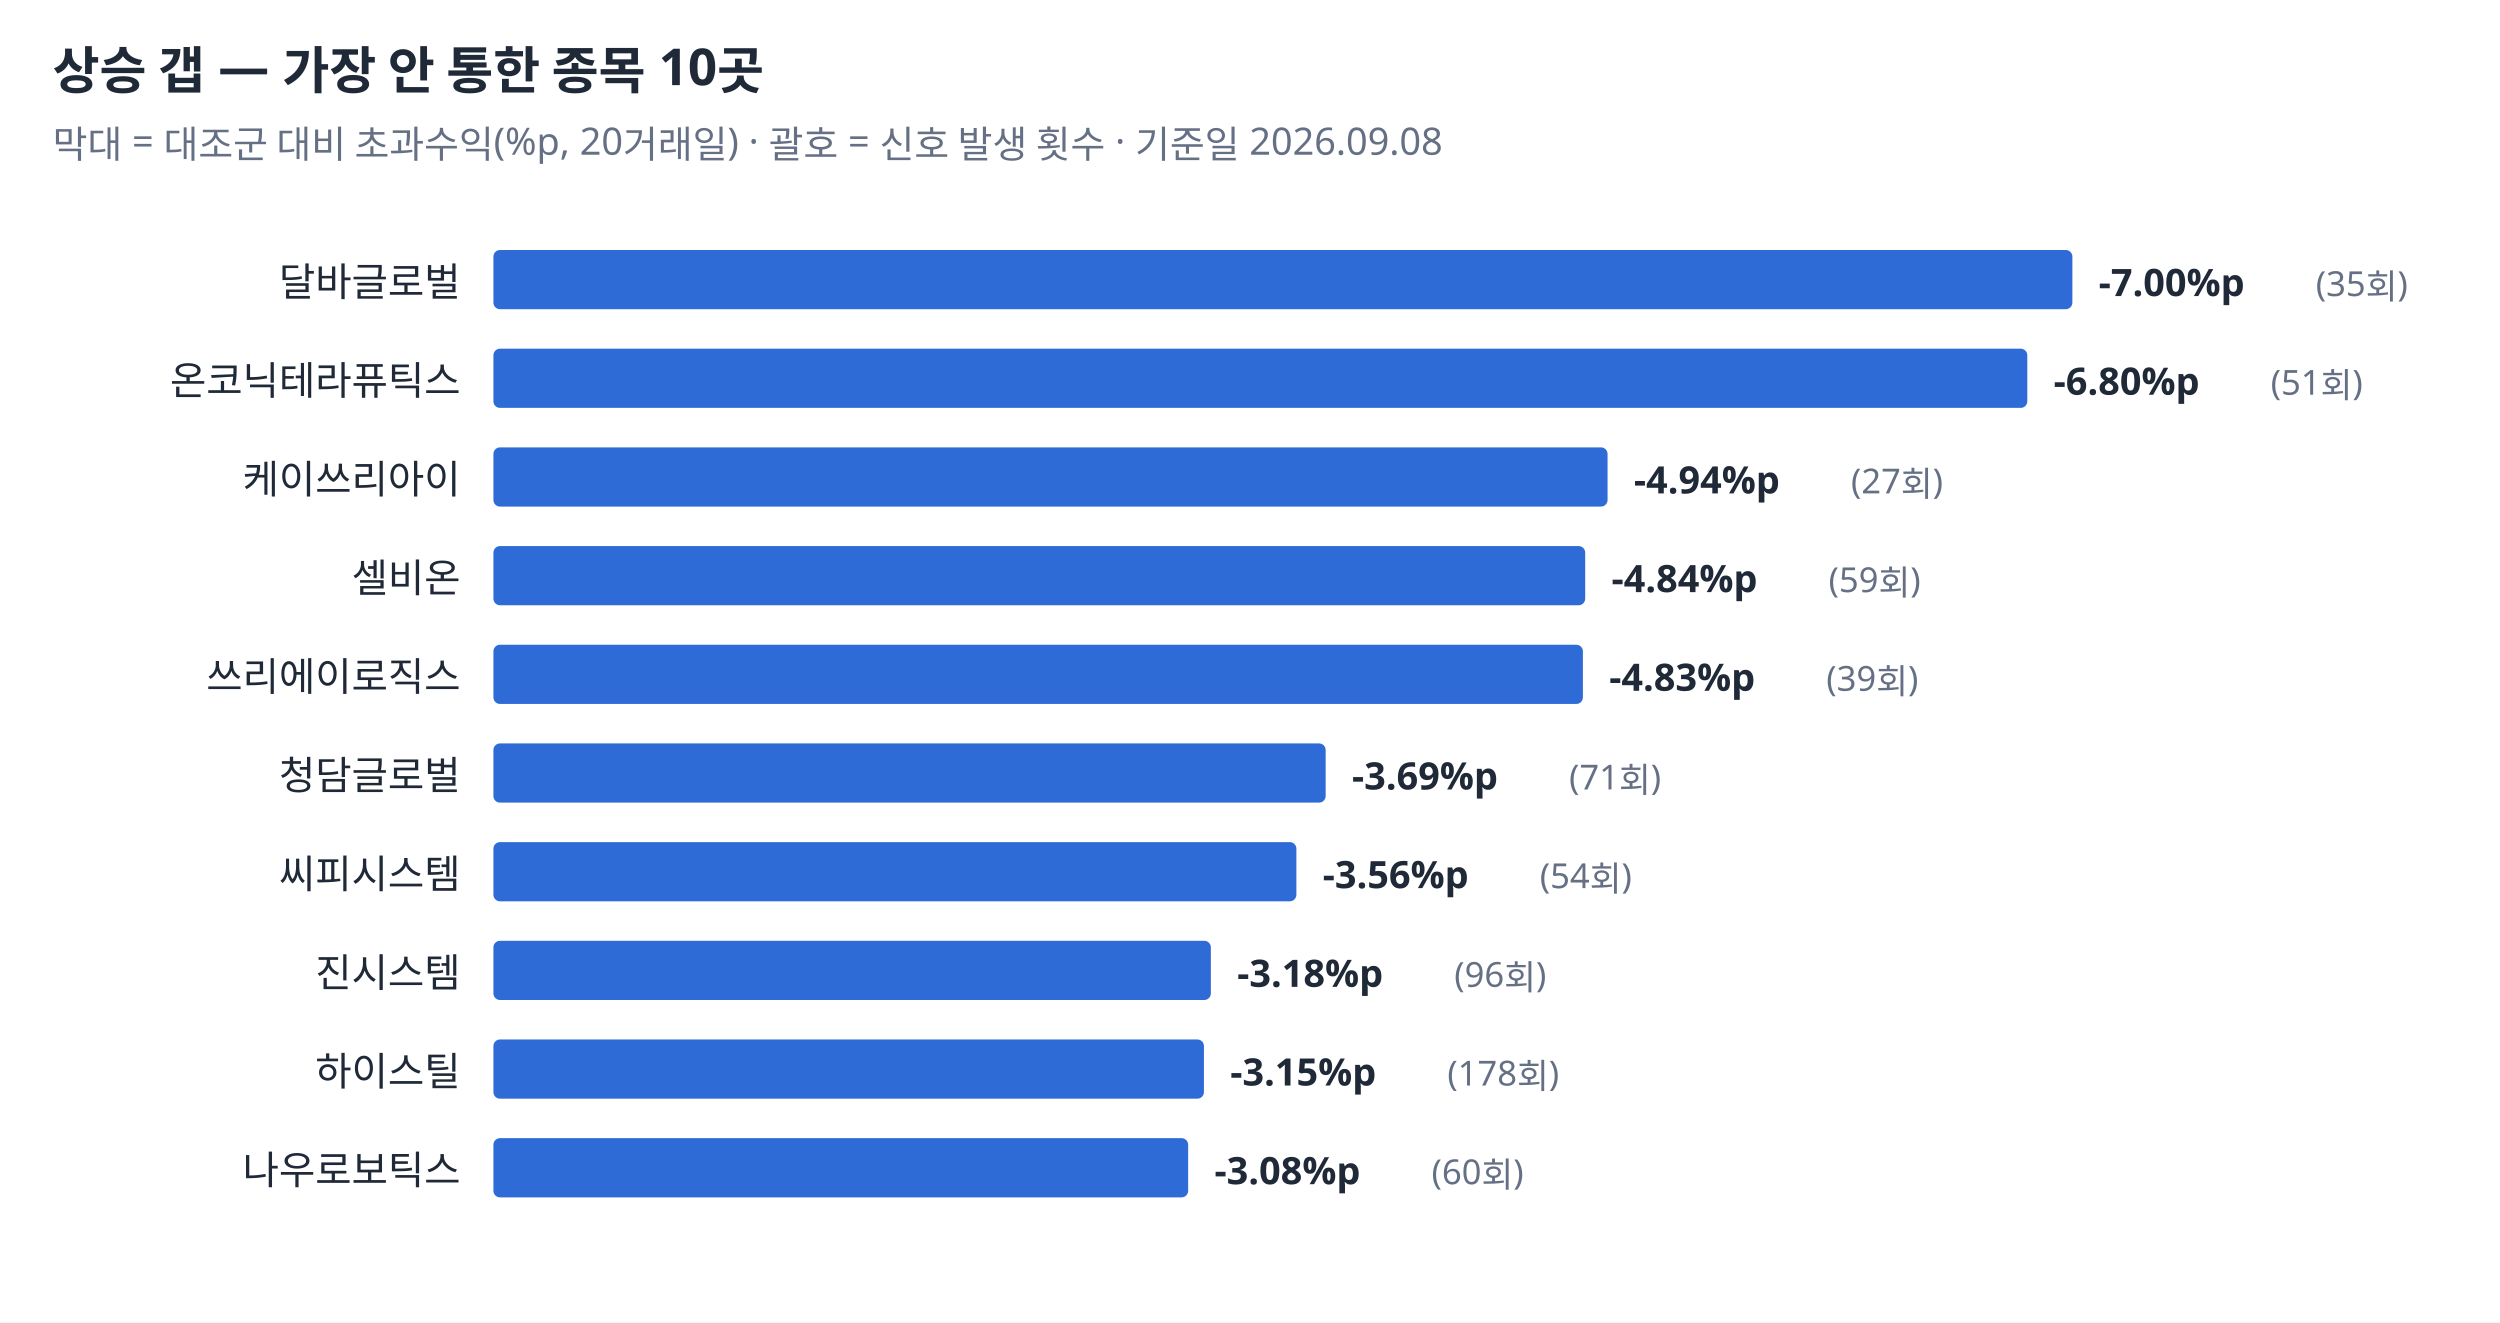
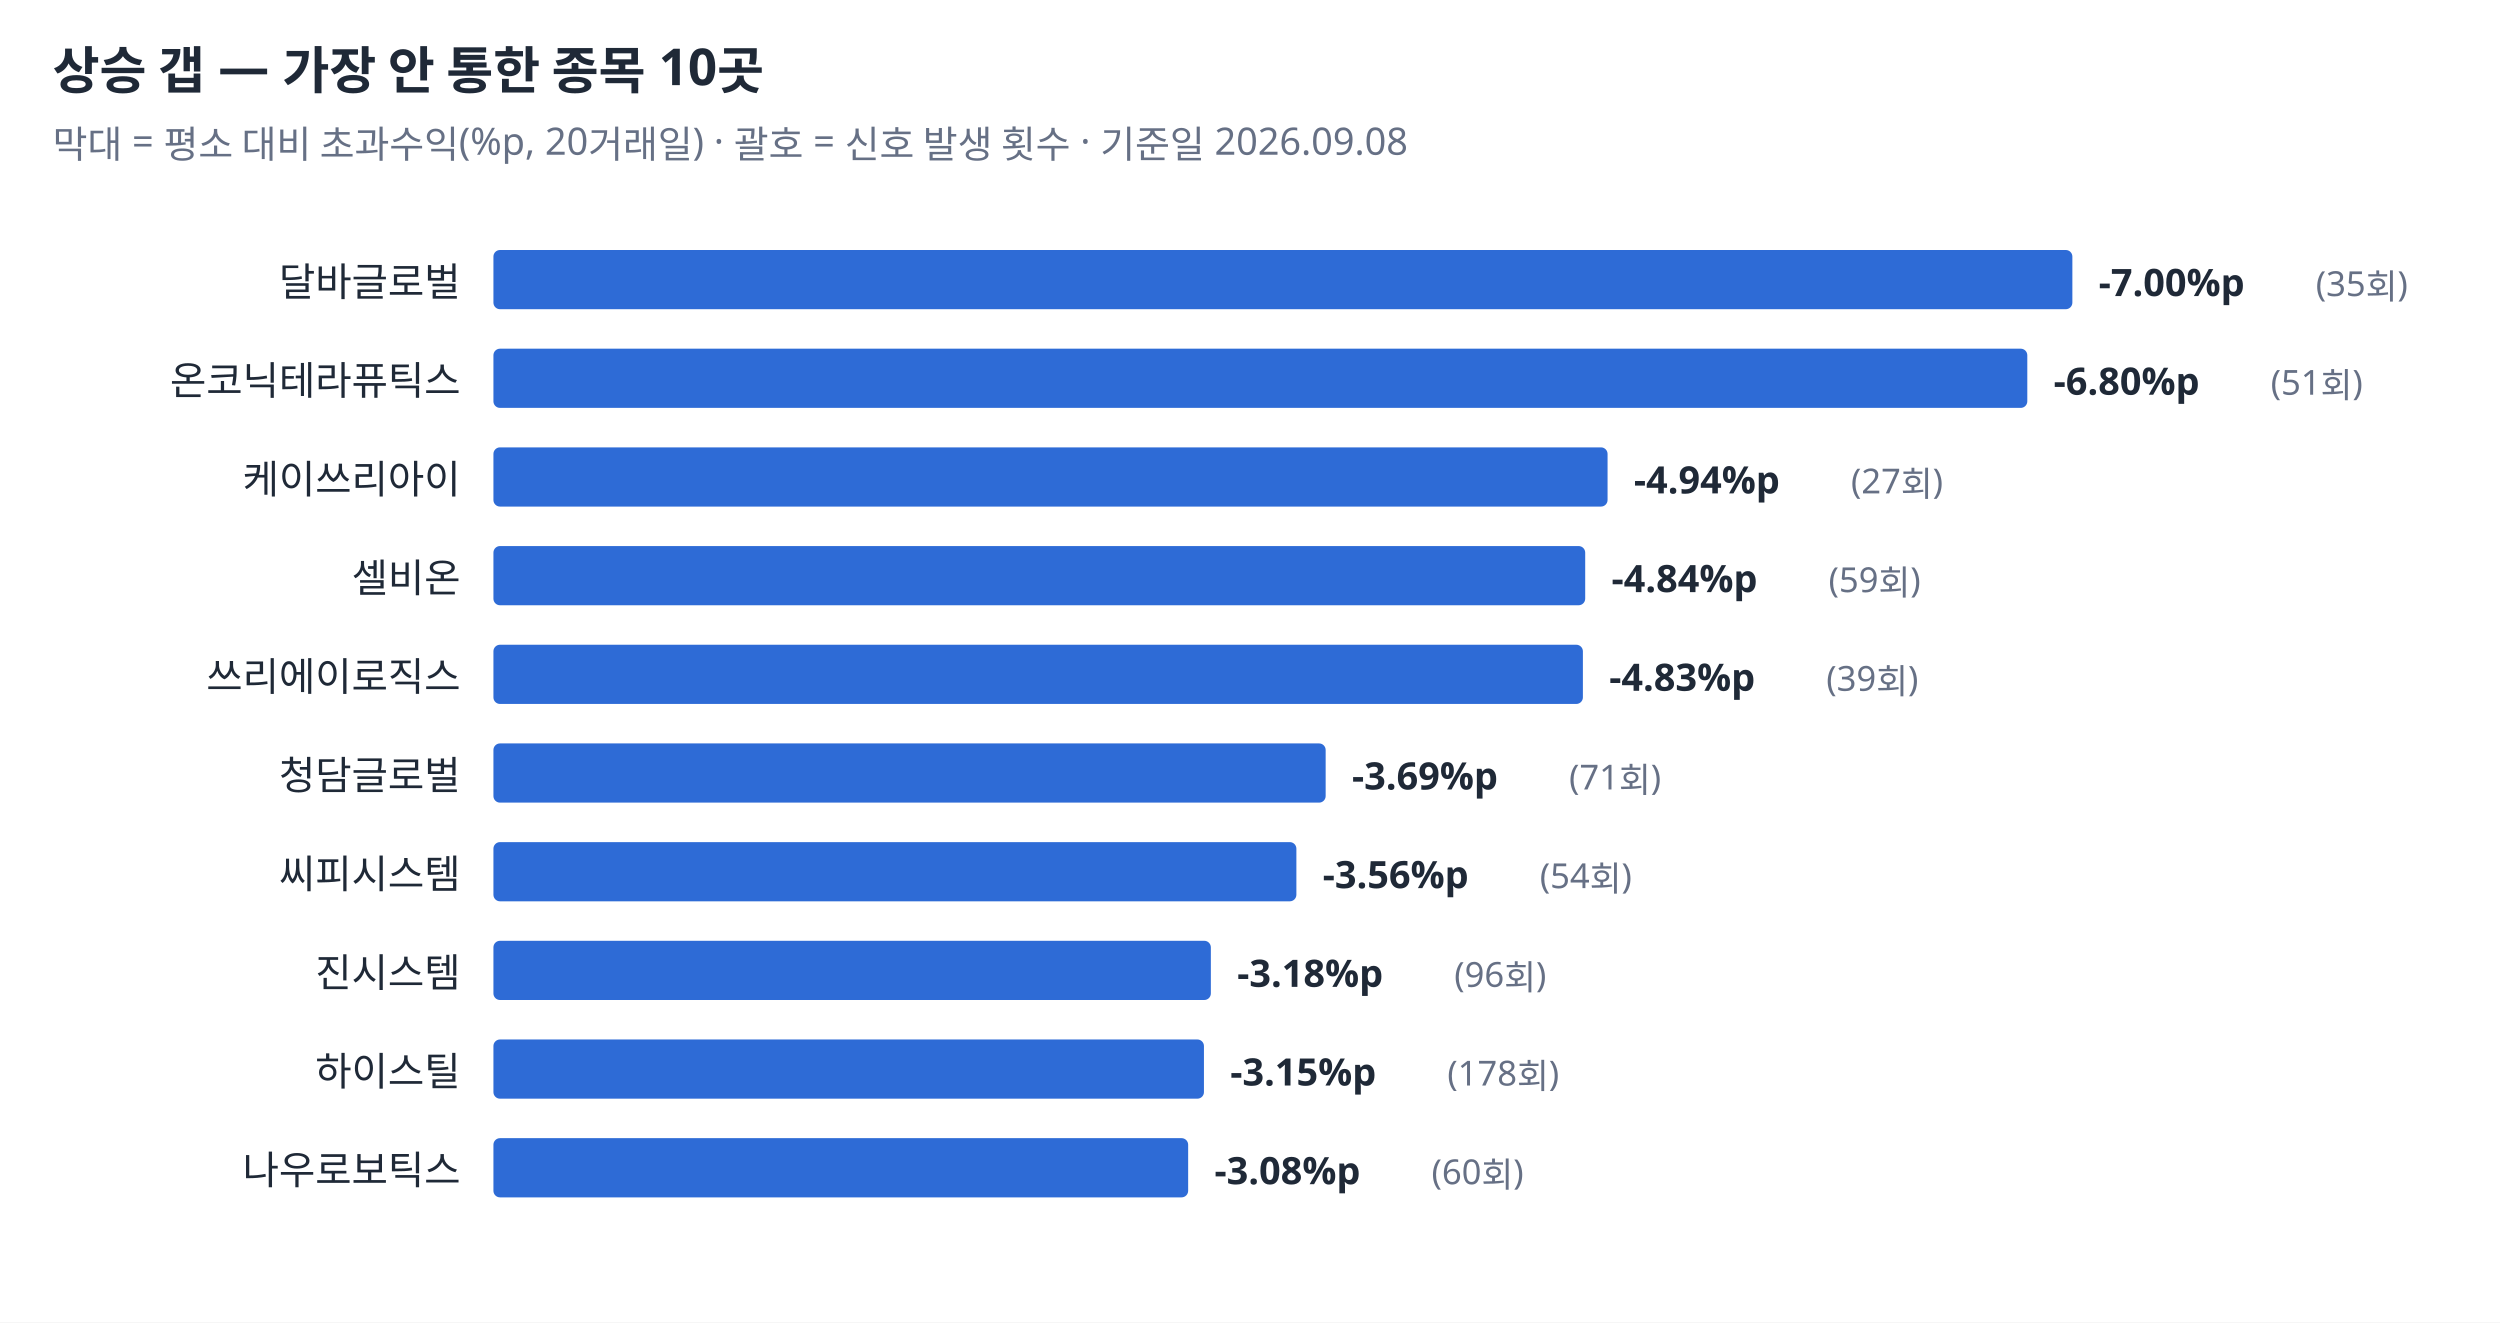
<svg xmlns="http://www.w3.org/2000/svg" viewBox="0 0 760 402" width="760" height="402" font-family="Malgun Gothic, 맑은 고딕, sans-serif">
  <rect width="760" height="402" fill="#FFFFFF" />
  <text x="16" y="27" font-size="15.5" font-weight="700" fill="#1F2937">상승 갭 — 가장 안 통한 종목 10곳</text>
-   <text x="16" y="48" font-size="11.5" fill="#667085">막대 = 대조군 대비 초과수익(%p, 20거래일) · 괄호 = 신호 발생 횟수 · 기준일 2026.09.08</text>
+   <text x="16" y="48" font-size="11.5" fill="#667085">막대 = 평소 대비 초과수익(%p, 20거래일) · 괄호 = 신호 발생 횟수 · 기준일 2026.09.08</text>
  <text x="140" y="90" font-size="12" text-anchor="end" fill="#1F2937">달바글로벌</text>
  <rect x="150" y="76" width="480.0" height="18" fill="#2E6BD6" rx="2" />
  <text x="638.0" y="90" font-size="11.5" font-weight="700" fill="#1F2937">-7.00%p</text>
  <text x="704.0" y="90" font-size="10.5" fill="#667085">(35회)</text>
  <text x="140" y="120" font-size="12" text-anchor="end" fill="#1F2937">온코닉테라퓨틱스</text>
  <rect x="150" y="106" width="466.3" height="18" fill="#2E6BD6" rx="2" />
  <text x="624.3" y="120" font-size="11.5" font-weight="700" fill="#1F2937">-6.80%p</text>
  <text x="690.3" y="120" font-size="10.5" fill="#667085">(51회)</text>
  <text x="140" y="150" font-size="12" text-anchor="end" fill="#1F2937">케이쓰리아이</text>
  <rect x="150" y="136" width="338.7" height="18" fill="#2E6BD6" rx="2" />
  <text x="496.7" y="150" font-size="11.5" font-weight="700" fill="#1F2937">-4.94%p</text>
  <text x="562.7" y="150" font-size="10.5" fill="#667085">(27회)</text>
  <text x="140" y="180" font-size="12" text-anchor="end" fill="#1F2937">셀비온</text>
  <rect x="150" y="166" width="331.9" height="18" fill="#2E6BD6" rx="2" />
  <text x="489.9" y="180" font-size="11.5" font-weight="700" fill="#1F2937">-4.84%p</text>
  <text x="555.9" y="180" font-size="10.5" fill="#667085">(59회)</text>
  <text x="140" y="210" font-size="12" text-anchor="end" fill="#1F2937">쓰리에이로직스</text>
  <rect x="150" y="196" width="331.2" height="18" fill="#2E6BD6" rx="2" />
  <text x="489.2" y="210" font-size="11.5" font-weight="700" fill="#1F2937">-4.83%p</text>
  <text x="555.2" y="210" font-size="10.5" fill="#667085">(39회)</text>
  <text x="140" y="240" font-size="12" text-anchor="end" fill="#1F2937">청담글로벌</text>
  <rect x="150" y="226" width="253.0" height="18" fill="#2E6BD6" rx="2" />
  <text x="411.0" y="240" font-size="11.5" font-weight="700" fill="#1F2937">-3.69%p</text>
  <text x="477.0" y="240" font-size="10.5" fill="#667085">(71회)</text>
  <text x="140" y="270" font-size="12" text-anchor="end" fill="#1F2937">씨피시스템</text>
  <rect x="150" y="256" width="244.1" height="18" fill="#2E6BD6" rx="2" />
  <text x="402.1" y="270" font-size="11.5" font-weight="700" fill="#1F2937">-3.56%p</text>
  <text x="468.1" y="270" font-size="10.5" fill="#667085">(54회)</text>
  <text x="140" y="300" font-size="12" text-anchor="end" fill="#1F2937">진시스템</text>
  <rect x="150" y="286" width="218.1" height="18" fill="#2E6BD6" rx="2" />
  <text x="376.1" y="300" font-size="11.5" font-weight="700" fill="#1F2937">-3.18%p</text>
  <text x="442.1" y="300" font-size="10.5" fill="#667085">(96회)</text>
  <text x="140" y="330" font-size="12" text-anchor="end" fill="#1F2937">하이스틸</text>
  <rect x="150" y="316" width="216.0" height="18" fill="#2E6BD6" rx="2" />
  <text x="374.0" y="330" font-size="11.5" font-weight="700" fill="#1F2937">-3.15%p</text>
  <text x="440.0" y="330" font-size="10.5" fill="#667085">(178회)</text>
  <text x="140" y="360" font-size="12" text-anchor="end" fill="#1F2937">나우로보틱스</text>
  <rect x="150" y="346" width="211.2" height="18" fill="#2E6BD6" rx="2" />
  <text x="369.2" y="360" font-size="11.5" font-weight="700" fill="#1F2937">-3.08%p</text>
  <text x="435.2" y="360" font-size="10.5" fill="#667085">(60회)</text>
</svg>
